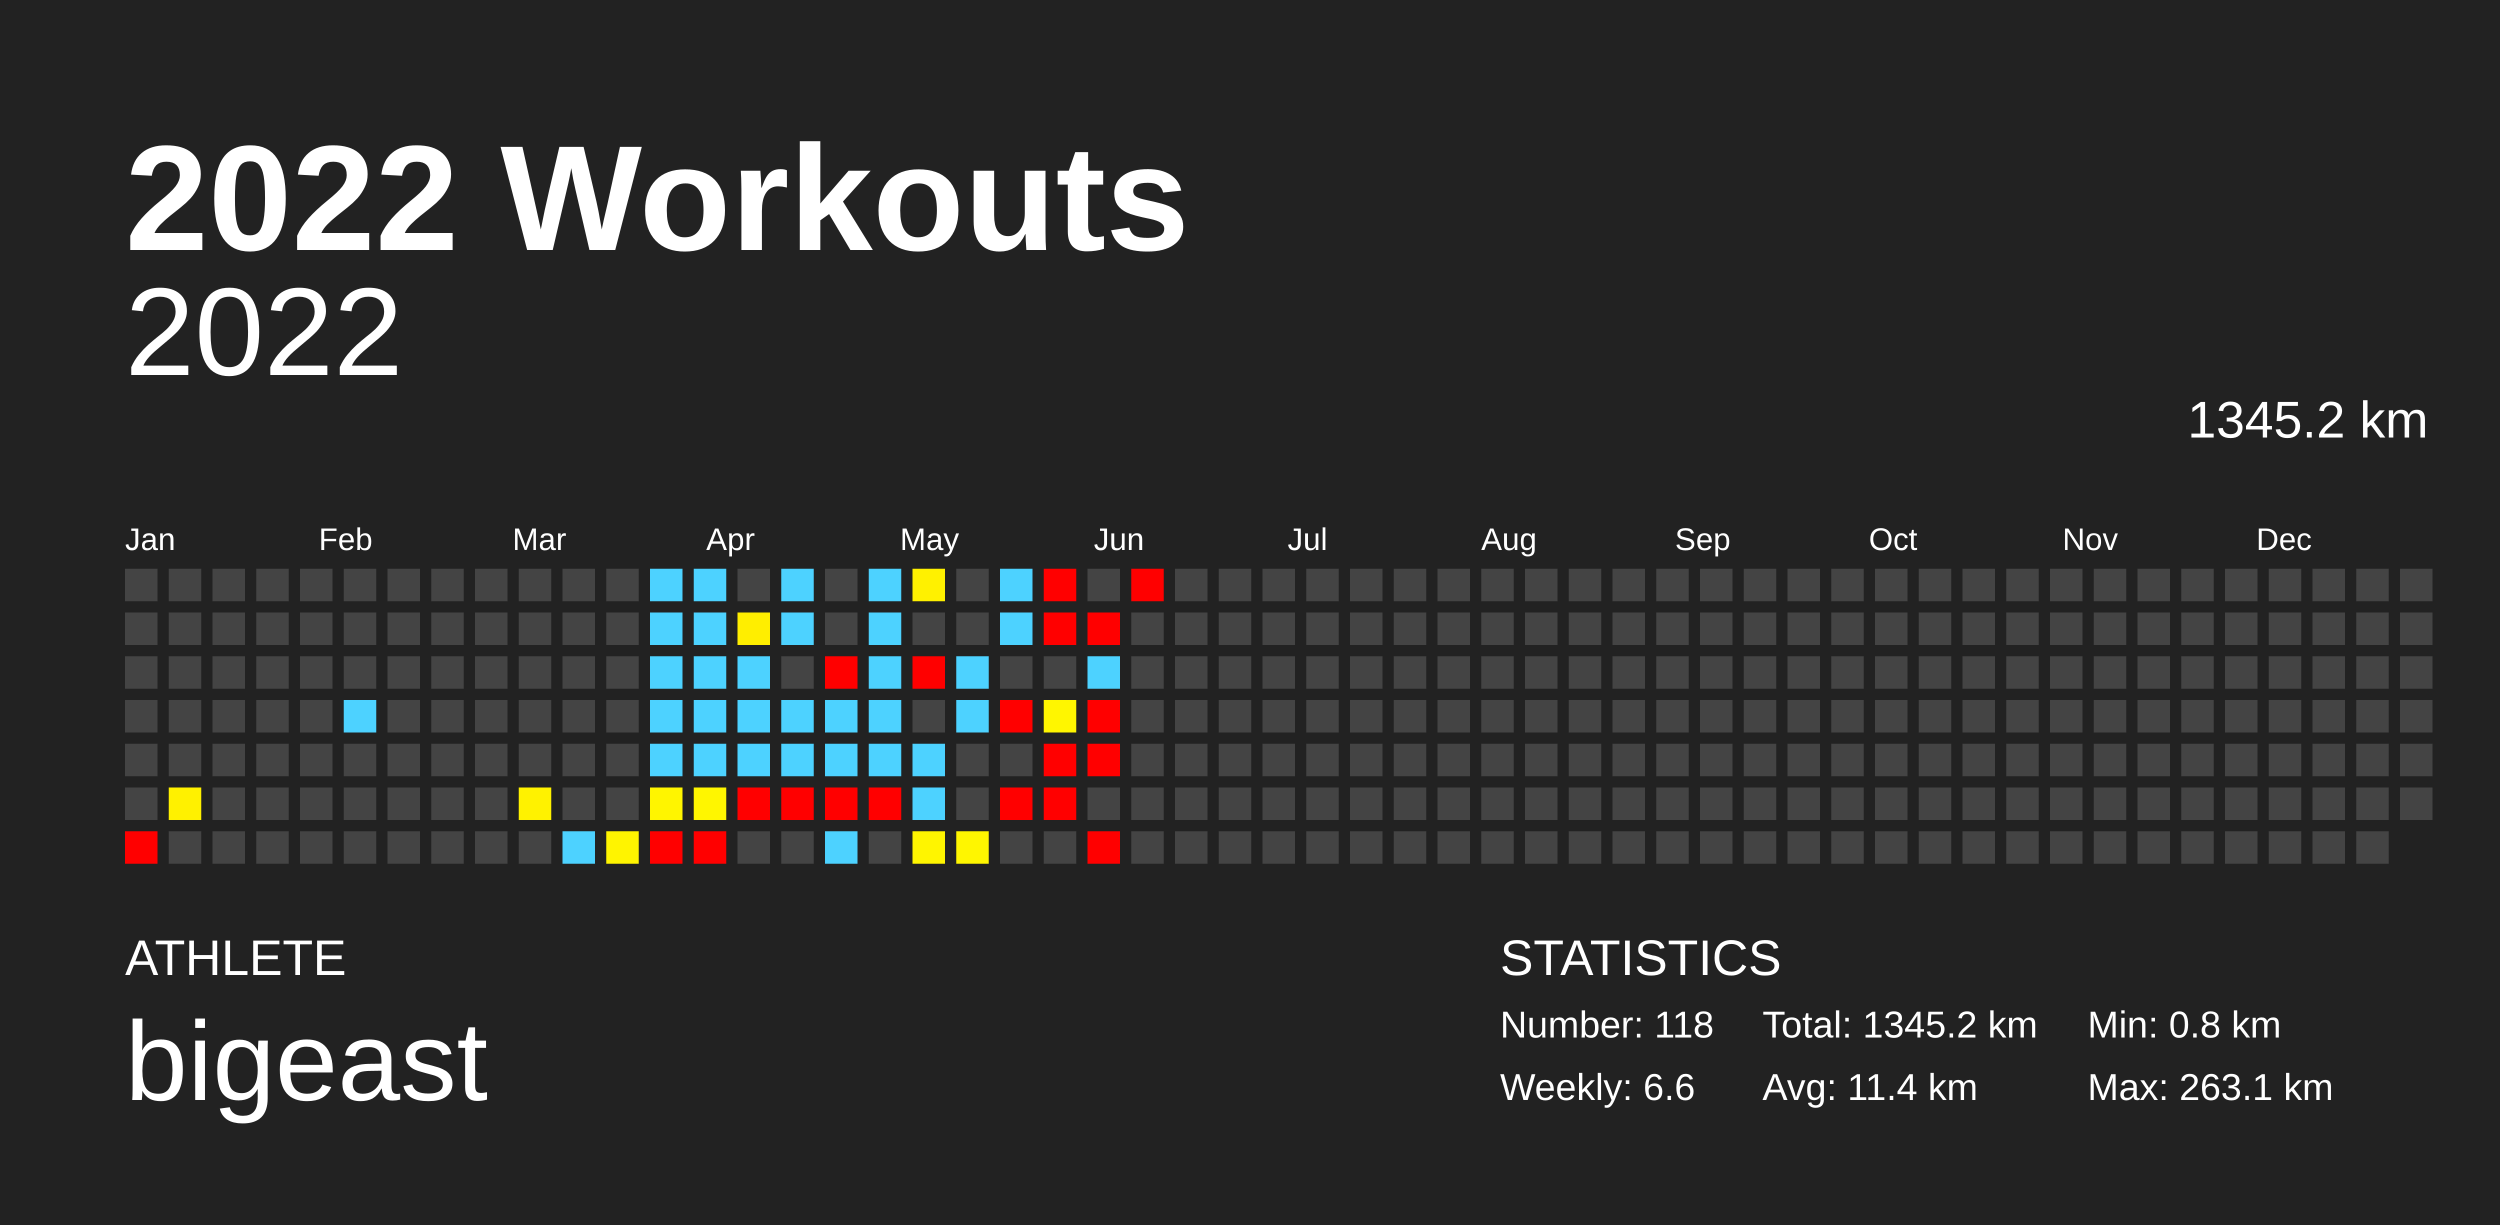
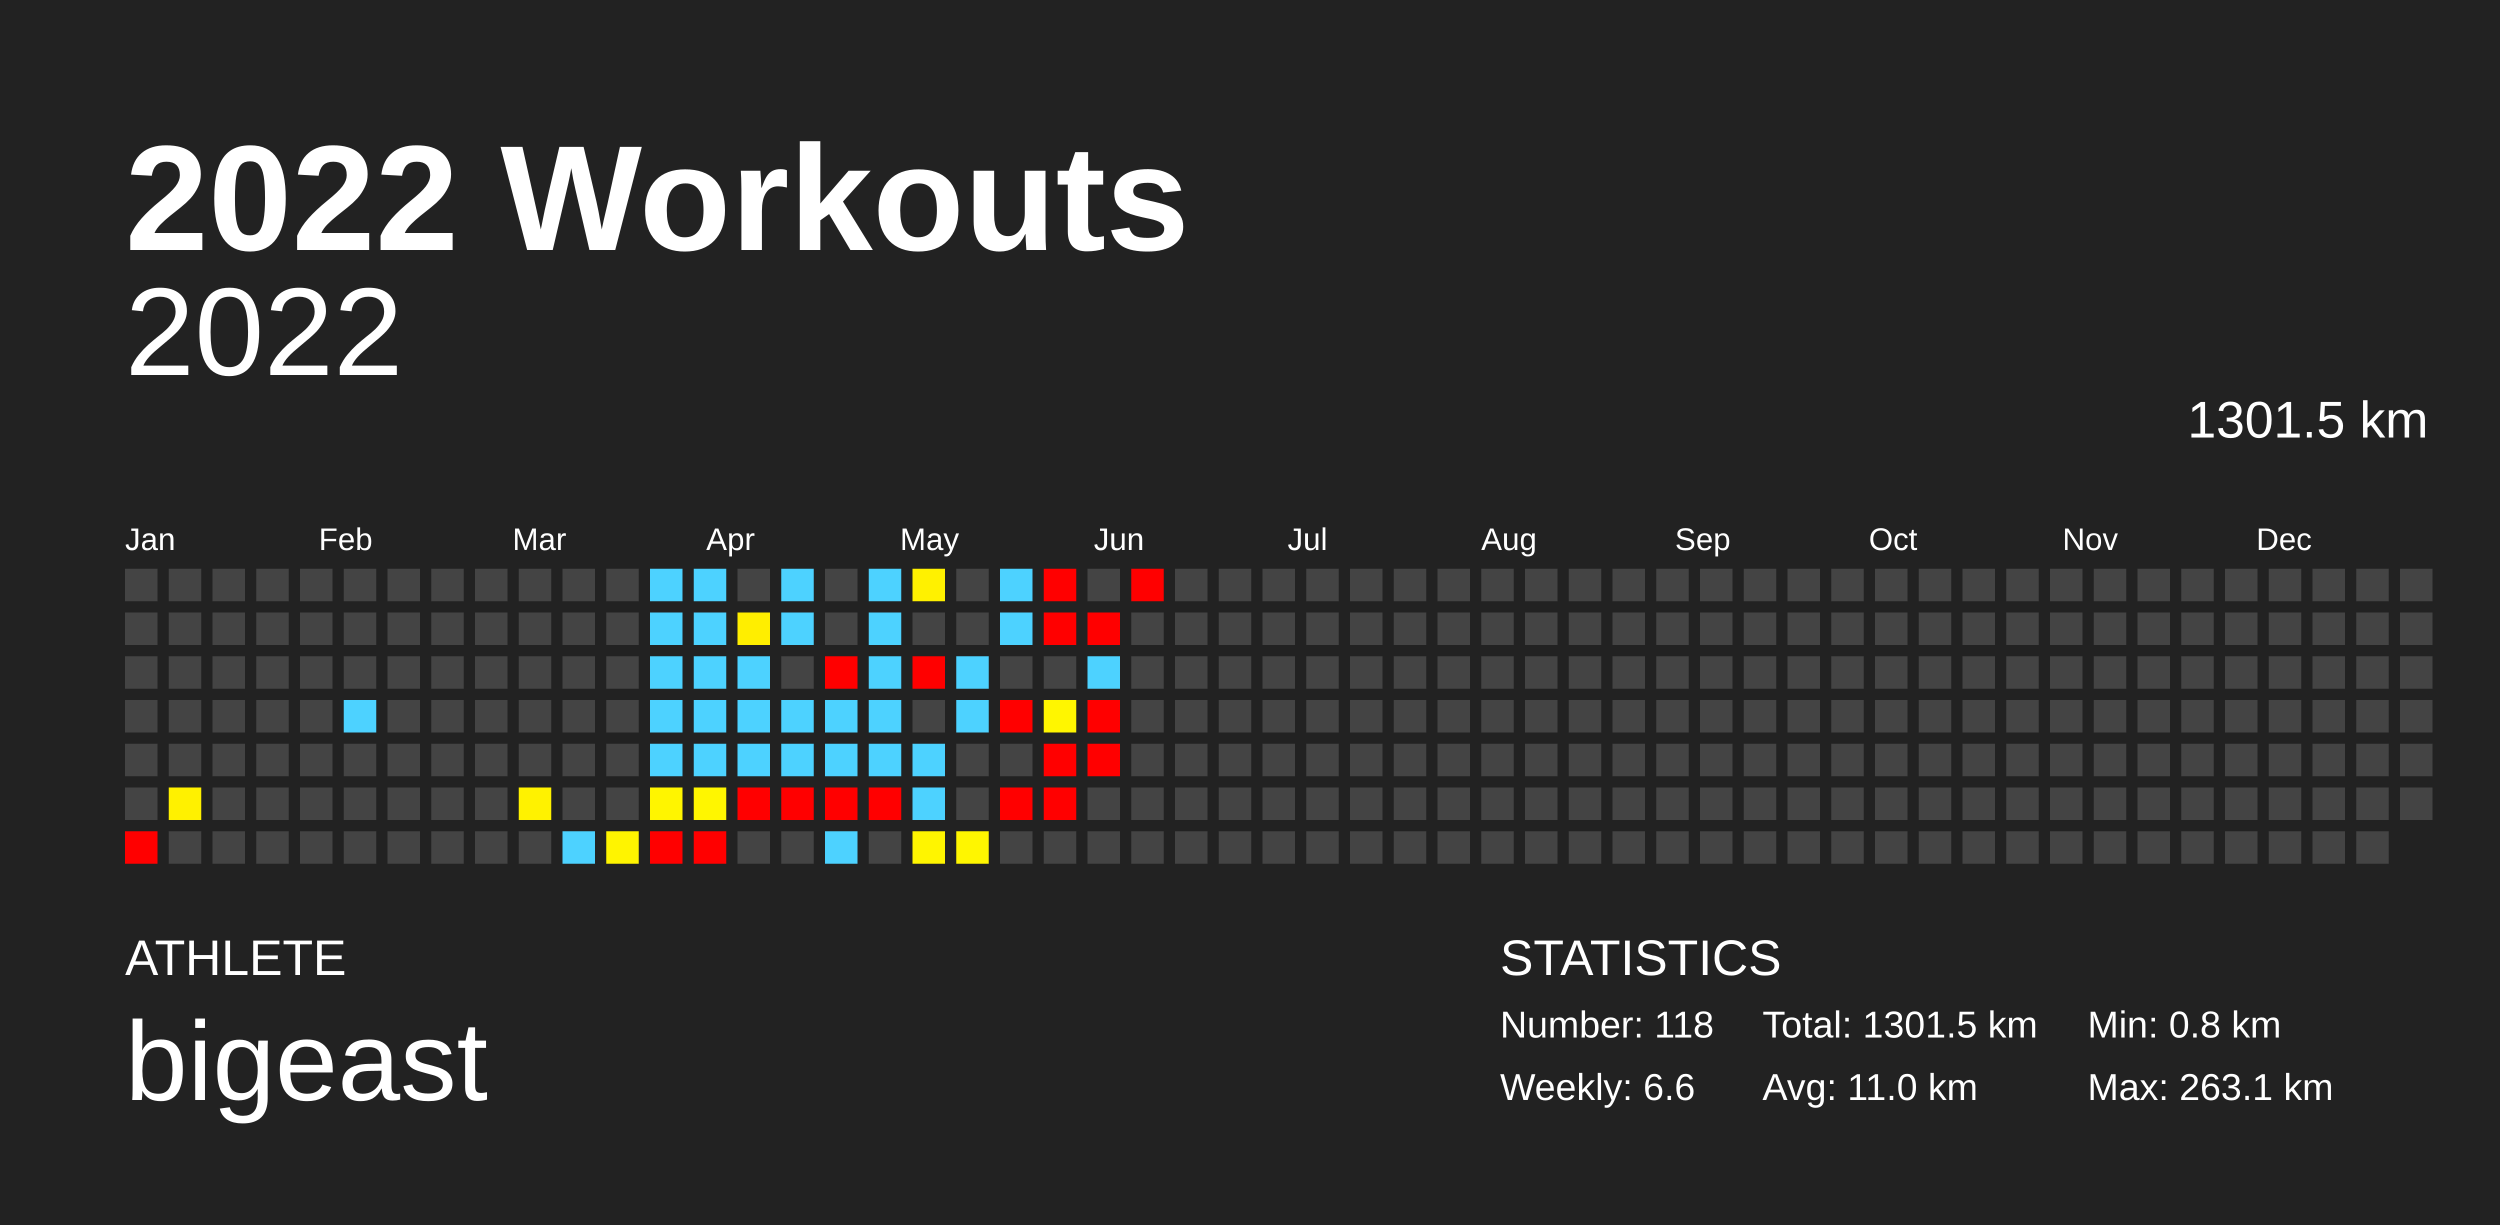
<svg xmlns="http://www.w3.org/2000/svg" baseProfile="full" height="98mm" version="1.1" viewBox="0,0,200,98" width="200mm">
  <defs />
  <rect fill="#222222" height="98" width="200" x="0" y="0" />
  <text fill="#FFFFFF" style="font-size:12px; font-family:Arial; font-weight:bold;" x="10" y="20">2022 Workouts</text>
  <text fill="#FFFFFF" style="font-size:4px; font-family:Arial" x="10" y="78">ATHLETE</text>
  <text fill="#FFFFFF" style="font-size:9px; font-family:Arial" x="10" y="88">bigeast</text>
  <text fill="#FFFFFF" style="font-size:4px; font-family:Arial" x="120" y="78">STATISTICS</text>
  <text fill="#FFFFFF" style="font-size:3px; font-family:Arial" x="120" y="83">Number: 118</text>
  <text fill="#FFFFFF" style="font-size:3px; font-family:Arial" x="120" y="88">Weekly: 6.6</text>
-   <text fill="#FFFFFF" style="font-size:3px; font-family:Arial" x="141" y="83">Total: 1345.2 km</text>
-   <text fill="#FFFFFF" style="font-size:3px; font-family:Arial" x="141" y="88">Avg: 11.4 km</text>
+   <text fill="#FFFFFF" style="font-size:3px; font-family:Arial" x="141" y="83">Total: 1301.5 km</text>
+   <text fill="#FFFFFF" style="font-size:3px; font-family:Arial" x="141" y="88">Avg: 11.0 km</text>
  <text fill="#FFFFFF" style="font-size:3px; font-family:Arial" x="167" y="83">Min: 0.8 km</text>
  <text fill="#FFFFFF" style="font-size:3px; font-family:Arial" x="167" y="88">Max: 263.1 km</text>
  <text alignment-baseline="hanging" fill="#FFFFFF" style="font-size:10.0px; font-family:Arial;" x="10" y="30">2022</text>
-   <text alignment-baseline="hanging" fill="#FFFFFF" style="font-size:4.125px; font-family:Arial;" x="175" y="35">1345.2 km</text>
+   <text alignment-baseline="hanging" fill="#FFFFFF" style="font-size:4.125px; font-family:Arial;" x="175" y="35">1301.5 km</text>
  <text fill="#FFFFFF" style="font-size:2.5px; font-family:Arial" x="10.0" y="44">Jan</text>
  <text fill="#FFFFFF" style="font-size:2.5px; font-family:Arial" x="25.5" y="44">Feb</text>
  <text fill="#FFFFFF" style="font-size:2.5px; font-family:Arial" x="41.0" y="44">Mar</text>
  <text fill="#FFFFFF" style="font-size:2.5px; font-family:Arial" x="56.5" y="44">Apr</text>
  <text fill="#FFFFFF" style="font-size:2.5px; font-family:Arial" x="72.0" y="44">May</text>
  <text fill="#FFFFFF" style="font-size:2.5px; font-family:Arial" x="87.5" y="44">Jun</text>
  <text fill="#FFFFFF" style="font-size:2.5px; font-family:Arial" x="103.0" y="44">Jul</text>
  <text fill="#FFFFFF" style="font-size:2.5px; font-family:Arial" x="118.5" y="44">Aug</text>
  <text fill="#FFFFFF" style="font-size:2.5px; font-family:Arial" x="134.0" y="44">Sep</text>
  <text fill="#FFFFFF" style="font-size:2.5px; font-family:Arial" x="149.5" y="44">Oct</text>
  <text fill="#FFFFFF" style="font-size:2.5px; font-family:Arial" x="165.0" y="44">Nov</text>
  <text fill="#FFFFFF" style="font-size:2.5px; font-family:Arial" x="180.5" y="44">Dec</text>
  <rect fill="#444444" height="2.6" width="2.6" x="10.0" y="45.5" />
  <rect fill="#444444" height="2.6" width="2.6" x="10.0" y="49.0" />
  <rect fill="#444444" height="2.6" width="2.6" x="10.0" y="52.5" />
  <rect fill="#444444" height="2.6" width="2.6" x="10.0" y="56.0" />
  <rect fill="#444444" height="2.6" width="2.6" x="10.0" y="59.5" />
  <rect fill="#444444" height="2.6" width="2.6" x="10.0" y="63.0" />
  <rect fill="red" height="2.6" width="2.6" x="10.0" y="66.5" />
  <rect fill="#444444" height="2.6" width="2.6" x="13.5" y="45.5" />
  <rect fill="#444444" height="2.6" width="2.6" x="13.5" y="49.0" />
  <rect fill="#444444" height="2.6" width="2.6" x="13.5" y="52.5" />
  <rect fill="#444444" height="2.6" width="2.6" x="13.5" y="56.0" />
  <rect fill="#444444" height="2.6" width="2.6" x="13.5" y="59.5" />
  <rect fill="#fff100" height="2.6" width="2.6" x="13.5" y="63.0" />
  <rect fill="#444444" height="2.6" width="2.6" x="13.5" y="66.5" />
  <rect fill="#444444" height="2.6" width="2.6" x="17.0" y="45.5" />
  <rect fill="#444444" height="2.6" width="2.6" x="17.0" y="49.0" />
  <rect fill="#444444" height="2.6" width="2.6" x="17.0" y="52.5" />
  <rect fill="#444444" height="2.6" width="2.6" x="17.0" y="56.0" />
  <rect fill="#444444" height="2.6" width="2.6" x="17.0" y="59.5" />
  <rect fill="#444444" height="2.6" width="2.6" x="17.0" y="63.0" />
  <rect fill="#444444" height="2.6" width="2.6" x="17.0" y="66.5" />
  <rect fill="#444444" height="2.6" width="2.6" x="20.5" y="45.5" />
  <rect fill="#444444" height="2.6" width="2.6" x="20.5" y="49.0" />
  <rect fill="#444444" height="2.6" width="2.6" x="20.5" y="52.5" />
  <rect fill="#444444" height="2.6" width="2.6" x="20.5" y="56.0" />
  <rect fill="#444444" height="2.6" width="2.6" x="20.5" y="59.5" />
  <rect fill="#444444" height="2.6" width="2.6" x="20.5" y="63.0" />
  <rect fill="#444444" height="2.6" width="2.6" x="20.5" y="66.5" />
  <rect fill="#444444" height="2.6" width="2.6" x="24.0" y="45.5" />
  <rect fill="#444444" height="2.6" width="2.6" x="24.0" y="49.0" />
  <rect fill="#444444" height="2.6" width="2.6" x="24.0" y="52.5" />
  <rect fill="#444444" height="2.6" width="2.6" x="24.0" y="56.0" />
  <rect fill="#444444" height="2.6" width="2.6" x="24.0" y="59.5" />
  <rect fill="#444444" height="2.6" width="2.6" x="24.0" y="63.0" />
  <rect fill="#444444" height="2.6" width="2.6" x="24.0" y="66.5" />
  <rect fill="#444444" height="2.6" width="2.6" x="27.5" y="45.5" />
  <rect fill="#444444" height="2.6" width="2.6" x="27.5" y="49.0" />
  <rect fill="#444444" height="2.6" width="2.6" x="27.5" y="52.5" />
  <rect fill="#4dd2ff" height="2.6" width="2.6" x="27.5" y="56.0" />
  <rect fill="#444444" height="2.6" width="2.6" x="27.5" y="59.5" />
  <rect fill="#444444" height="2.6" width="2.6" x="27.5" y="63.0" />
  <rect fill="#444444" height="2.6" width="2.6" x="27.5" y="66.5" />
  <rect fill="#444444" height="2.6" width="2.6" x="31.0" y="45.5" />
  <rect fill="#444444" height="2.6" width="2.6" x="31.0" y="49.0" />
  <rect fill="#444444" height="2.6" width="2.6" x="31.0" y="52.5" />
  <rect fill="#444444" height="2.6" width="2.6" x="31.0" y="56.0" />
  <rect fill="#444444" height="2.6" width="2.6" x="31.0" y="59.5" />
  <rect fill="#444444" height="2.6" width="2.6" x="31.0" y="63.0" />
  <rect fill="#444444" height="2.6" width="2.6" x="31.0" y="66.5" />
  <rect fill="#444444" height="2.6" width="2.6" x="34.5" y="45.5" />
  <rect fill="#444444" height="2.6" width="2.6" x="34.5" y="49.0" />
  <rect fill="#444444" height="2.6" width="2.6" x="34.5" y="52.5" />
  <rect fill="#444444" height="2.6" width="2.6" x="34.5" y="56.0" />
  <rect fill="#444444" height="2.6" width="2.6" x="34.5" y="59.5" />
  <rect fill="#444444" height="2.6" width="2.6" x="34.5" y="63.0" />
  <rect fill="#444444" height="2.6" width="2.6" x="34.5" y="66.5" />
  <rect fill="#444444" height="2.6" width="2.6" x="38.0" y="45.5" />
  <rect fill="#444444" height="2.6" width="2.6" x="38.0" y="49.0" />
  <rect fill="#444444" height="2.6" width="2.6" x="38.0" y="52.5" />
  <rect fill="#444444" height="2.6" width="2.6" x="38.0" y="56.0" />
  <rect fill="#444444" height="2.6" width="2.6" x="38.0" y="59.5" />
  <rect fill="#444444" height="2.6" width="2.6" x="38.0" y="63.0" />
  <rect fill="#444444" height="2.6" width="2.6" x="38.0" y="66.5" />
  <rect fill="#444444" height="2.6" width="2.6" x="41.5" y="45.5" />
  <rect fill="#444444" height="2.6" width="2.6" x="41.5" y="49.0" />
  <rect fill="#444444" height="2.6" width="2.6" x="41.5" y="52.5" />
  <rect fill="#444444" height="2.6" width="2.6" x="41.5" y="56.0" />
  <rect fill="#444444" height="2.6" width="2.6" x="41.5" y="59.5" />
  <rect fill="#fff200" height="2.6" width="2.6" x="41.5" y="63.0" />
  <rect fill="#444444" height="2.6" width="2.6" x="41.5" y="66.5" />
  <rect fill="#444444" height="2.6" width="2.6" x="45.0" y="45.5" />
  <rect fill="#444444" height="2.6" width="2.6" x="45.0" y="49.0" />
  <rect fill="#444444" height="2.6" width="2.6" x="45.0" y="52.5" />
  <rect fill="#444444" height="2.6" width="2.6" x="45.0" y="56.0" />
  <rect fill="#444444" height="2.6" width="2.6" x="45.0" y="59.5" />
  <rect fill="#444444" height="2.6" width="2.6" x="45.0" y="63.0" />
  <rect fill="#4dd2ff" height="2.6" width="2.6" x="45.0" y="66.5" />
  <rect fill="#444444" height="2.6" width="2.6" x="48.5" y="45.5" />
  <rect fill="#444444" height="2.6" width="2.6" x="48.5" y="49.0" />
  <rect fill="#444444" height="2.6" width="2.6" x="48.5" y="52.5" />
  <rect fill="#444444" height="2.6" width="2.6" x="48.5" y="56.0" />
  <rect fill="#444444" height="2.6" width="2.6" x="48.5" y="59.5" />
  <rect fill="#444444" height="2.6" width="2.6" x="48.5" y="63.0" />
  <rect fill="#fff400" height="2.6" width="2.6" x="48.5" y="66.5" />
  <rect fill="#4dd2ff" height="2.6" width="2.6" x="52.0" y="45.5" />
  <rect fill="#4dd2ff" height="2.6" width="2.6" x="52.0" y="49.0" />
  <rect fill="#4dd2ff" height="2.6" width="2.6" x="52.0" y="52.5" />
  <rect fill="#4dd2ff" height="2.6" width="2.6" x="52.0" y="56.0" />
  <rect fill="#4dd2ff" height="2.6" width="2.6" x="52.0" y="59.5" />
  <rect fill="#fff500" height="2.6" width="2.6" x="52.0" y="63.0" />
  <rect fill="red" height="2.6" width="2.6" x="52.0" y="66.5" />
  <rect fill="#4dd2ff" height="2.6" width="2.6" x="55.5" y="45.5" />
  <rect fill="#4dd2ff" height="2.6" width="2.6" x="55.5" y="49.0" />
  <rect fill="#4dd2ff" height="2.6" width="2.6" x="55.5" y="52.5" />
  <rect fill="#4dd2ff" height="2.6" width="2.6" x="55.5" y="56.0" />
  <rect fill="#4dd2ff" height="2.6" width="2.6" x="55.5" y="59.5" />
  <rect fill="#fff600" height="2.6" width="2.6" x="55.5" y="63.0" />
  <rect fill="red" height="2.6" width="2.6" x="55.5" y="66.5" />
  <rect fill="#444444" height="2.6" width="2.6" x="59.0" y="45.5" />
  <rect fill="#ffee00" height="2.6" width="2.6" x="59.0" y="49.0" />
  <rect fill="#4dd2ff" height="2.6" width="2.6" x="59.0" y="52.5" />
  <rect fill="#4dd2ff" height="2.6" width="2.6" x="59.0" y="56.0" />
  <rect fill="#4dd2ff" height="2.6" width="2.6" x="59.0" y="59.5" />
  <rect fill="red" height="2.6" width="2.6" x="59.0" y="63.0" />
  <rect fill="#444444" height="2.6" width="2.6" x="59.0" y="66.5" />
  <rect fill="#4dd2ff" height="2.6" width="2.6" x="62.5" y="45.5" />
  <rect fill="#4dd2ff" height="2.6" width="2.6" x="62.5" y="49.0" />
  <rect fill="#444444" height="2.6" width="2.6" x="62.5" y="52.5" />
  <rect fill="#4dd2ff" height="2.6" width="2.6" x="62.5" y="56.0" />
  <rect fill="#4dd2ff" height="2.6" width="2.6" x="62.5" y="59.5" />
  <rect fill="red" height="2.6" width="2.6" x="62.5" y="63.0" />
  <rect fill="#444444" height="2.6" width="2.6" x="62.5" y="66.5" />
  <rect fill="#444444" height="2.6" width="2.6" x="66.0" y="45.5" />
  <rect fill="#444444" height="2.6" width="2.6" x="66.0" y="49.0" />
  <rect fill="red" height="2.6" width="2.6" x="66.0" y="52.5" />
  <rect fill="#4dd2ff" height="2.6" width="2.6" x="66.0" y="56.0" />
  <rect fill="#4dd2ff" height="2.6" width="2.6" x="66.0" y="59.5" />
  <rect fill="red" height="2.6" width="2.6" x="66.0" y="63.0" />
  <rect fill="#4dd2ff" height="2.6" width="2.6" x="66.0" y="66.5" />
  <rect fill="#4dd2ff" height="2.6" width="2.6" x="69.5" y="45.5" />
  <rect fill="#4dd2ff" height="2.6" width="2.6" x="69.5" y="49.0" />
  <rect fill="#4dd2ff" height="2.6" width="2.6" x="69.5" y="52.5" />
  <rect fill="#4dd2ff" height="2.6" width="2.6" x="69.5" y="56.0" />
  <rect fill="#4dd2ff" height="2.6" width="2.6" x="69.5" y="59.5" />
  <rect fill="red" height="2.6" width="2.6" x="69.5" y="63.0" />
  <rect fill="#444444" height="2.6" width="2.6" x="69.5" y="66.5" />
  <rect fill="#fff100" height="2.6" width="2.6" x="73.0" y="45.5" />
  <rect fill="#444444" height="2.6" width="2.6" x="73.0" y="49.0" />
  <rect fill="red" height="2.6" width="2.6" x="73.0" y="52.5" />
  <rect fill="#444444" height="2.6" width="2.6" x="73.0" y="56.0" />
  <rect fill="#4dd2ff" height="2.6" width="2.6" x="73.0" y="59.5" />
  <rect fill="#4dd2ff" height="2.6" width="2.6" x="73.0" y="63.0" />
  <rect fill="#fff500" height="2.6" width="2.6" x="73.0" y="66.5" />
  <rect fill="#444444" height="2.6" width="2.6" x="76.5" y="45.5" />
  <rect fill="#444444" height="2.6" width="2.6" x="76.5" y="49.0" />
  <rect fill="#4dd2ff" height="2.6" width="2.6" x="76.5" y="52.5" />
  <rect fill="#4dd2ff" height="2.6" width="2.6" x="76.5" y="56.0" />
  <rect fill="#444444" height="2.6" width="2.6" x="76.5" y="59.5" />
  <rect fill="#444444" height="2.6" width="2.6" x="76.5" y="63.0" />
  <rect fill="#fff600" height="2.6" width="2.6" x="76.5" y="66.5" />
  <rect fill="#4dd2ff" height="2.6" width="2.6" x="80.0" y="45.5" />
  <rect fill="#4dd2ff" height="2.6" width="2.6" x="80.0" y="49.0" />
  <rect fill="#444444" height="2.6" width="2.6" x="80.0" y="52.5" />
  <rect fill="red" height="2.6" width="2.6" x="80.0" y="56.0" />
  <rect fill="#444444" height="2.6" width="2.6" x="80.0" y="59.5" />
  <rect fill="red" height="2.6" width="2.6" x="80.0" y="63.0" />
  <rect fill="#444444" height="2.6" width="2.6" x="80.0" y="66.5" />
  <rect fill="red" height="2.6" width="2.6" x="83.5" y="45.5" />
  <rect fill="red" height="2.6" width="2.6" x="83.5" y="49.0" />
  <rect fill="#444444" height="2.6" width="2.6" x="83.5" y="52.5" />
  <rect fill="#fff600" height="2.6" width="2.6" x="83.5" y="56.0" />
  <rect fill="red" height="2.6" width="2.6" x="83.5" y="59.5" />
  <rect fill="red" height="2.6" width="2.6" x="83.5" y="63.0" />
  <rect fill="#444444" height="2.6" width="2.6" x="83.5" y="66.5" />
  <rect fill="#444444" height="2.6" width="2.6" x="87.0" y="45.5" />
  <rect fill="red" height="2.6" width="2.6" x="87.0" y="49.0" />
  <rect fill="#4dd2ff" height="2.6" width="2.6" x="87.0" y="52.5" />
  <rect fill="red" height="2.6" width="2.6" x="87.0" y="56.0" />
  <rect fill="red" height="2.6" width="2.6" x="87.0" y="59.5" />
  <rect fill="#444444" height="2.6" width="2.6" x="87.0" y="63.0" />
-   <rect fill="red" height="2.6" width="2.6" x="87.0" y="66.5" />
+   <rect fill="#444444" height="2.6" width="2.6" x="87.0" y="66.5" />
  <rect fill="red" height="2.6" width="2.6" x="90.5" y="45.5" />
  <rect fill="#444444" height="2.6" width="2.6" x="90.5" y="49.0" />
  <rect fill="#444444" height="2.6" width="2.6" x="90.5" y="52.5" />
  <rect fill="#444444" height="2.6" width="2.6" x="90.5" y="56.0" />
  <rect fill="#444444" height="2.6" width="2.6" x="90.5" y="59.5" />
  <rect fill="#444444" height="2.6" width="2.6" x="90.5" y="63.0" />
  <rect fill="#444444" height="2.6" width="2.6" x="90.5" y="66.5" />
  <rect fill="#444444" height="2.6" width="2.6" x="94.0" y="45.5" />
  <rect fill="#444444" height="2.6" width="2.6" x="94.0" y="49.0" />
  <rect fill="#444444" height="2.6" width="2.6" x="94.0" y="52.5" />
  <rect fill="#444444" height="2.6" width="2.6" x="94.0" y="56.0" />
  <rect fill="#444444" height="2.6" width="2.6" x="94.0" y="59.5" />
  <rect fill="#444444" height="2.6" width="2.6" x="94.0" y="63.0" />
  <rect fill="#444444" height="2.6" width="2.6" x="94.0" y="66.5" />
  <rect fill="#444444" height="2.6" width="2.6" x="97.5" y="45.5" />
  <rect fill="#444444" height="2.6" width="2.6" x="97.5" y="49.0" />
  <rect fill="#444444" height="2.6" width="2.6" x="97.5" y="52.5" />
  <rect fill="#444444" height="2.6" width="2.6" x="97.5" y="56.0" />
  <rect fill="#444444" height="2.6" width="2.6" x="97.5" y="59.5" />
  <rect fill="#444444" height="2.6" width="2.6" x="97.5" y="63.0" />
  <rect fill="#444444" height="2.6" width="2.6" x="97.5" y="66.5" />
  <rect fill="#444444" height="2.6" width="2.6" x="101.0" y="45.5" />
  <rect fill="#444444" height="2.6" width="2.6" x="101.0" y="49.0" />
  <rect fill="#444444" height="2.6" width="2.6" x="101.0" y="52.5" />
  <rect fill="#444444" height="2.6" width="2.6" x="101.0" y="56.0" />
  <rect fill="#444444" height="2.6" width="2.6" x="101.0" y="59.5" />
  <rect fill="#444444" height="2.6" width="2.6" x="101.0" y="63.0" />
  <rect fill="#444444" height="2.6" width="2.6" x="101.0" y="66.5" />
  <rect fill="#444444" height="2.6" width="2.6" x="104.5" y="45.5" />
  <rect fill="#444444" height="2.6" width="2.6" x="104.5" y="49.0" />
  <rect fill="#444444" height="2.6" width="2.6" x="104.5" y="52.5" />
  <rect fill="#444444" height="2.6" width="2.6" x="104.5" y="56.0" />
  <rect fill="#444444" height="2.6" width="2.6" x="104.5" y="59.5" />
  <rect fill="#444444" height="2.6" width="2.6" x="104.5" y="63.0" />
  <rect fill="#444444" height="2.6" width="2.6" x="104.5" y="66.5" />
  <rect fill="#444444" height="2.6" width="2.6" x="108.0" y="45.5" />
  <rect fill="#444444" height="2.6" width="2.6" x="108.0" y="49.0" />
  <rect fill="#444444" height="2.6" width="2.6" x="108.0" y="52.5" />
  <rect fill="#444444" height="2.6" width="2.6" x="108.0" y="56.0" />
  <rect fill="#444444" height="2.6" width="2.6" x="108.0" y="59.5" />
  <rect fill="#444444" height="2.6" width="2.6" x="108.0" y="63.0" />
  <rect fill="#444444" height="2.6" width="2.6" x="108.0" y="66.5" />
  <rect fill="#444444" height="2.6" width="2.6" x="111.5" y="45.5" />
  <rect fill="#444444" height="2.6" width="2.6" x="111.5" y="49.0" />
  <rect fill="#444444" height="2.6" width="2.6" x="111.5" y="52.5" />
  <rect fill="#444444" height="2.6" width="2.6" x="111.5" y="56.0" />
  <rect fill="#444444" height="2.6" width="2.6" x="111.5" y="59.5" />
  <rect fill="#444444" height="2.6" width="2.6" x="111.5" y="63.0" />
  <rect fill="#444444" height="2.6" width="2.6" x="111.5" y="66.5" />
  <rect fill="#444444" height="2.6" width="2.6" x="115.0" y="45.5" />
  <rect fill="#444444" height="2.6" width="2.6" x="115.0" y="49.0" />
  <rect fill="#444444" height="2.6" width="2.6" x="115.0" y="52.5" />
  <rect fill="#444444" height="2.6" width="2.6" x="115.0" y="56.0" />
  <rect fill="#444444" height="2.6" width="2.6" x="115.0" y="59.5" />
  <rect fill="#444444" height="2.6" width="2.6" x="115.0" y="63.0" />
  <rect fill="#444444" height="2.6" width="2.6" x="115.0" y="66.5" />
  <rect fill="#444444" height="2.6" width="2.6" x="118.5" y="45.5" />
  <rect fill="#444444" height="2.6" width="2.6" x="118.5" y="49.0" />
  <rect fill="#444444" height="2.6" width="2.6" x="118.5" y="52.5" />
  <rect fill="#444444" height="2.6" width="2.6" x="118.5" y="56.0" />
  <rect fill="#444444" height="2.6" width="2.6" x="118.5" y="59.5" />
  <rect fill="#444444" height="2.6" width="2.6" x="118.5" y="63.0" />
  <rect fill="#444444" height="2.6" width="2.6" x="118.5" y="66.5" />
  <rect fill="#444444" height="2.6" width="2.6" x="122.0" y="45.5" />
  <rect fill="#444444" height="2.6" width="2.6" x="122.0" y="49.0" />
  <rect fill="#444444" height="2.6" width="2.6" x="122.0" y="52.5" />
  <rect fill="#444444" height="2.6" width="2.6" x="122.0" y="56.0" />
  <rect fill="#444444" height="2.6" width="2.6" x="122.0" y="59.5" />
  <rect fill="#444444" height="2.6" width="2.6" x="122.0" y="63.0" />
  <rect fill="#444444" height="2.6" width="2.6" x="122.0" y="66.5" />
  <rect fill="#444444" height="2.6" width="2.6" x="125.5" y="45.5" />
  <rect fill="#444444" height="2.6" width="2.6" x="125.5" y="49.0" />
  <rect fill="#444444" height="2.6" width="2.6" x="125.5" y="52.5" />
  <rect fill="#444444" height="2.6" width="2.6" x="125.5" y="56.0" />
  <rect fill="#444444" height="2.6" width="2.6" x="125.5" y="59.5" />
  <rect fill="#444444" height="2.6" width="2.6" x="125.5" y="63.0" />
  <rect fill="#444444" height="2.6" width="2.6" x="125.5" y="66.5" />
  <rect fill="#444444" height="2.6" width="2.6" x="129.0" y="45.5" />
  <rect fill="#444444" height="2.6" width="2.6" x="129.0" y="49.0" />
  <rect fill="#444444" height="2.6" width="2.6" x="129.0" y="52.5" />
  <rect fill="#444444" height="2.6" width="2.6" x="129.0" y="56.0" />
  <rect fill="#444444" height="2.6" width="2.6" x="129.0" y="59.5" />
  <rect fill="#444444" height="2.6" width="2.6" x="129.0" y="63.0" />
  <rect fill="#444444" height="2.6" width="2.6" x="129.0" y="66.5" />
  <rect fill="#444444" height="2.6" width="2.6" x="132.5" y="45.5" />
  <rect fill="#444444" height="2.6" width="2.6" x="132.5" y="49.0" />
  <rect fill="#444444" height="2.6" width="2.6" x="132.5" y="52.5" />
  <rect fill="#444444" height="2.6" width="2.6" x="132.5" y="56.0" />
  <rect fill="#444444" height="2.6" width="2.6" x="132.5" y="59.5" />
  <rect fill="#444444" height="2.6" width="2.6" x="132.5" y="63.0" />
  <rect fill="#444444" height="2.6" width="2.6" x="132.5" y="66.5" />
  <rect fill="#444444" height="2.6" width="2.6" x="136.0" y="45.5" />
  <rect fill="#444444" height="2.6" width="2.6" x="136.0" y="49.0" />
  <rect fill="#444444" height="2.6" width="2.6" x="136.0" y="52.5" />
  <rect fill="#444444" height="2.6" width="2.6" x="136.0" y="56.0" />
  <rect fill="#444444" height="2.6" width="2.6" x="136.0" y="59.5" />
  <rect fill="#444444" height="2.6" width="2.6" x="136.0" y="63.0" />
  <rect fill="#444444" height="2.6" width="2.6" x="136.0" y="66.5" />
  <rect fill="#444444" height="2.6" width="2.6" x="139.5" y="45.5" />
  <rect fill="#444444" height="2.6" width="2.6" x="139.5" y="49.0" />
  <rect fill="#444444" height="2.6" width="2.6" x="139.5" y="52.5" />
  <rect fill="#444444" height="2.6" width="2.6" x="139.5" y="56.0" />
  <rect fill="#444444" height="2.6" width="2.6" x="139.5" y="59.5" />
  <rect fill="#444444" height="2.6" width="2.6" x="139.5" y="63.0" />
  <rect fill="#444444" height="2.6" width="2.6" x="139.5" y="66.5" />
  <rect fill="#444444" height="2.6" width="2.6" x="143.0" y="45.5" />
  <rect fill="#444444" height="2.6" width="2.6" x="143.0" y="49.0" />
  <rect fill="#444444" height="2.6" width="2.6" x="143.0" y="52.5" />
  <rect fill="#444444" height="2.6" width="2.6" x="143.0" y="56.0" />
  <rect fill="#444444" height="2.6" width="2.6" x="143.0" y="59.5" />
  <rect fill="#444444" height="2.6" width="2.6" x="143.0" y="63.0" />
  <rect fill="#444444" height="2.6" width="2.6" x="143.0" y="66.5" />
  <rect fill="#444444" height="2.6" width="2.6" x="146.5" y="45.5" />
  <rect fill="#444444" height="2.6" width="2.6" x="146.5" y="49.0" />
  <rect fill="#444444" height="2.6" width="2.6" x="146.5" y="52.5" />
  <rect fill="#444444" height="2.6" width="2.6" x="146.5" y="56.0" />
  <rect fill="#444444" height="2.6" width="2.6" x="146.5" y="59.5" />
  <rect fill="#444444" height="2.6" width="2.6" x="146.5" y="63.0" />
  <rect fill="#444444" height="2.6" width="2.6" x="146.5" y="66.5" />
  <rect fill="#444444" height="2.6" width="2.6" x="150.0" y="45.5" />
  <rect fill="#444444" height="2.6" width="2.6" x="150.0" y="49.0" />
  <rect fill="#444444" height="2.6" width="2.6" x="150.0" y="52.5" />
  <rect fill="#444444" height="2.6" width="2.6" x="150.0" y="56.0" />
  <rect fill="#444444" height="2.6" width="2.6" x="150.0" y="59.5" />
  <rect fill="#444444" height="2.6" width="2.6" x="150.0" y="63.0" />
  <rect fill="#444444" height="2.6" width="2.6" x="150.0" y="66.5" />
  <rect fill="#444444" height="2.6" width="2.6" x="153.5" y="45.5" />
  <rect fill="#444444" height="2.6" width="2.6" x="153.5" y="49.0" />
  <rect fill="#444444" height="2.6" width="2.6" x="153.5" y="52.5" />
  <rect fill="#444444" height="2.6" width="2.6" x="153.5" y="56.0" />
  <rect fill="#444444" height="2.6" width="2.6" x="153.5" y="59.5" />
  <rect fill="#444444" height="2.6" width="2.6" x="153.5" y="63.0" />
  <rect fill="#444444" height="2.6" width="2.6" x="153.5" y="66.5" />
  <rect fill="#444444" height="2.6" width="2.6" x="157.0" y="45.5" />
  <rect fill="#444444" height="2.6" width="2.6" x="157.0" y="49.0" />
  <rect fill="#444444" height="2.6" width="2.6" x="157.0" y="52.5" />
  <rect fill="#444444" height="2.6" width="2.6" x="157.0" y="56.0" />
  <rect fill="#444444" height="2.6" width="2.6" x="157.0" y="59.5" />
  <rect fill="#444444" height="2.6" width="2.6" x="157.0" y="63.0" />
  <rect fill="#444444" height="2.6" width="2.6" x="157.0" y="66.5" />
  <rect fill="#444444" height="2.6" width="2.6" x="160.5" y="45.5" />
  <rect fill="#444444" height="2.6" width="2.6" x="160.5" y="49.0" />
  <rect fill="#444444" height="2.6" width="2.6" x="160.5" y="52.5" />
  <rect fill="#444444" height="2.6" width="2.6" x="160.5" y="56.0" />
  <rect fill="#444444" height="2.6" width="2.6" x="160.5" y="59.5" />
  <rect fill="#444444" height="2.6" width="2.6" x="160.5" y="63.0" />
  <rect fill="#444444" height="2.6" width="2.6" x="160.5" y="66.5" />
  <rect fill="#444444" height="2.6" width="2.6" x="164.0" y="45.5" />
  <rect fill="#444444" height="2.6" width="2.6" x="164.0" y="49.0" />
  <rect fill="#444444" height="2.6" width="2.6" x="164.0" y="52.5" />
  <rect fill="#444444" height="2.6" width="2.6" x="164.0" y="56.0" />
  <rect fill="#444444" height="2.6" width="2.6" x="164.0" y="59.5" />
  <rect fill="#444444" height="2.6" width="2.6" x="164.0" y="63.0" />
  <rect fill="#444444" height="2.6" width="2.6" x="164.0" y="66.5" />
  <rect fill="#444444" height="2.6" width="2.6" x="167.5" y="45.5" />
  <rect fill="#444444" height="2.6" width="2.6" x="167.5" y="49.0" />
  <rect fill="#444444" height="2.6" width="2.6" x="167.5" y="52.5" />
  <rect fill="#444444" height="2.6" width="2.6" x="167.5" y="56.0" />
  <rect fill="#444444" height="2.6" width="2.6" x="167.5" y="59.5" />
  <rect fill="#444444" height="2.6" width="2.6" x="167.5" y="63.0" />
  <rect fill="#444444" height="2.6" width="2.6" x="167.5" y="66.5" />
  <rect fill="#444444" height="2.6" width="2.6" x="171.0" y="45.5" />
  <rect fill="#444444" height="2.6" width="2.6" x="171.0" y="49.0" />
  <rect fill="#444444" height="2.6" width="2.6" x="171.0" y="52.5" />
  <rect fill="#444444" height="2.6" width="2.6" x="171.0" y="56.0" />
  <rect fill="#444444" height="2.6" width="2.6" x="171.0" y="59.5" />
  <rect fill="#444444" height="2.6" width="2.6" x="171.0" y="63.0" />
  <rect fill="#444444" height="2.6" width="2.6" x="171.0" y="66.5" />
  <rect fill="#444444" height="2.6" width="2.6" x="174.5" y="45.5" />
  <rect fill="#444444" height="2.6" width="2.6" x="174.5" y="49.0" />
  <rect fill="#444444" height="2.6" width="2.6" x="174.5" y="52.5" />
  <rect fill="#444444" height="2.6" width="2.6" x="174.5" y="56.0" />
  <rect fill="#444444" height="2.6" width="2.6" x="174.5" y="59.5" />
  <rect fill="#444444" height="2.6" width="2.6" x="174.5" y="63.0" />
  <rect fill="#444444" height="2.6" width="2.6" x="174.5" y="66.5" />
  <rect fill="#444444" height="2.6" width="2.6" x="178.0" y="45.5" />
  <rect fill="#444444" height="2.6" width="2.6" x="178.0" y="49.0" />
  <rect fill="#444444" height="2.6" width="2.6" x="178.0" y="52.5" />
  <rect fill="#444444" height="2.6" width="2.6" x="178.0" y="56.0" />
  <rect fill="#444444" height="2.6" width="2.6" x="178.0" y="59.5" />
  <rect fill="#444444" height="2.6" width="2.6" x="178.0" y="63.0" />
  <rect fill="#444444" height="2.6" width="2.6" x="178.0" y="66.5" />
  <rect fill="#444444" height="2.6" width="2.6" x="181.5" y="45.5" />
  <rect fill="#444444" height="2.6" width="2.6" x="181.5" y="49.0" />
  <rect fill="#444444" height="2.6" width="2.6" x="181.5" y="52.5" />
  <rect fill="#444444" height="2.6" width="2.6" x="181.5" y="56.0" />
  <rect fill="#444444" height="2.6" width="2.6" x="181.5" y="59.5" />
  <rect fill="#444444" height="2.6" width="2.6" x="181.5" y="63.0" />
  <rect fill="#444444" height="2.6" width="2.6" x="181.5" y="66.5" />
  <rect fill="#444444" height="2.6" width="2.6" x="185.0" y="45.5" />
  <rect fill="#444444" height="2.6" width="2.6" x="185.0" y="49.0" />
  <rect fill="#444444" height="2.6" width="2.6" x="185.0" y="52.5" />
  <rect fill="#444444" height="2.6" width="2.6" x="185.0" y="56.0" />
  <rect fill="#444444" height="2.6" width="2.6" x="185.0" y="59.5" />
  <rect fill="#444444" height="2.6" width="2.6" x="185.0" y="63.0" />
  <rect fill="#444444" height="2.6" width="2.6" x="185.0" y="66.5" />
  <rect fill="#444444" height="2.6" width="2.6" x="188.5" y="45.5" />
  <rect fill="#444444" height="2.6" width="2.6" x="188.5" y="49.0" />
  <rect fill="#444444" height="2.6" width="2.6" x="188.5" y="52.5" />
  <rect fill="#444444" height="2.6" width="2.6" x="188.5" y="56.0" />
  <rect fill="#444444" height="2.6" width="2.6" x="188.5" y="59.5" />
  <rect fill="#444444" height="2.6" width="2.6" x="188.5" y="63.0" />
  <rect fill="#444444" height="2.6" width="2.6" x="188.5" y="66.5" />
  <rect fill="#444444" height="2.6" width="2.6" x="192.0" y="45.5" />
  <rect fill="#444444" height="2.6" width="2.6" x="192.0" y="49.0" />
  <rect fill="#444444" height="2.6" width="2.6" x="192.0" y="52.5" />
  <rect fill="#444444" height="2.6" width="2.6" x="192.0" y="56.0" />
  <rect fill="#444444" height="2.6" width="2.6" x="192.0" y="59.5" />
  <rect fill="#444444" height="2.6" width="2.6" x="192.0" y="63.0" />
</svg>
